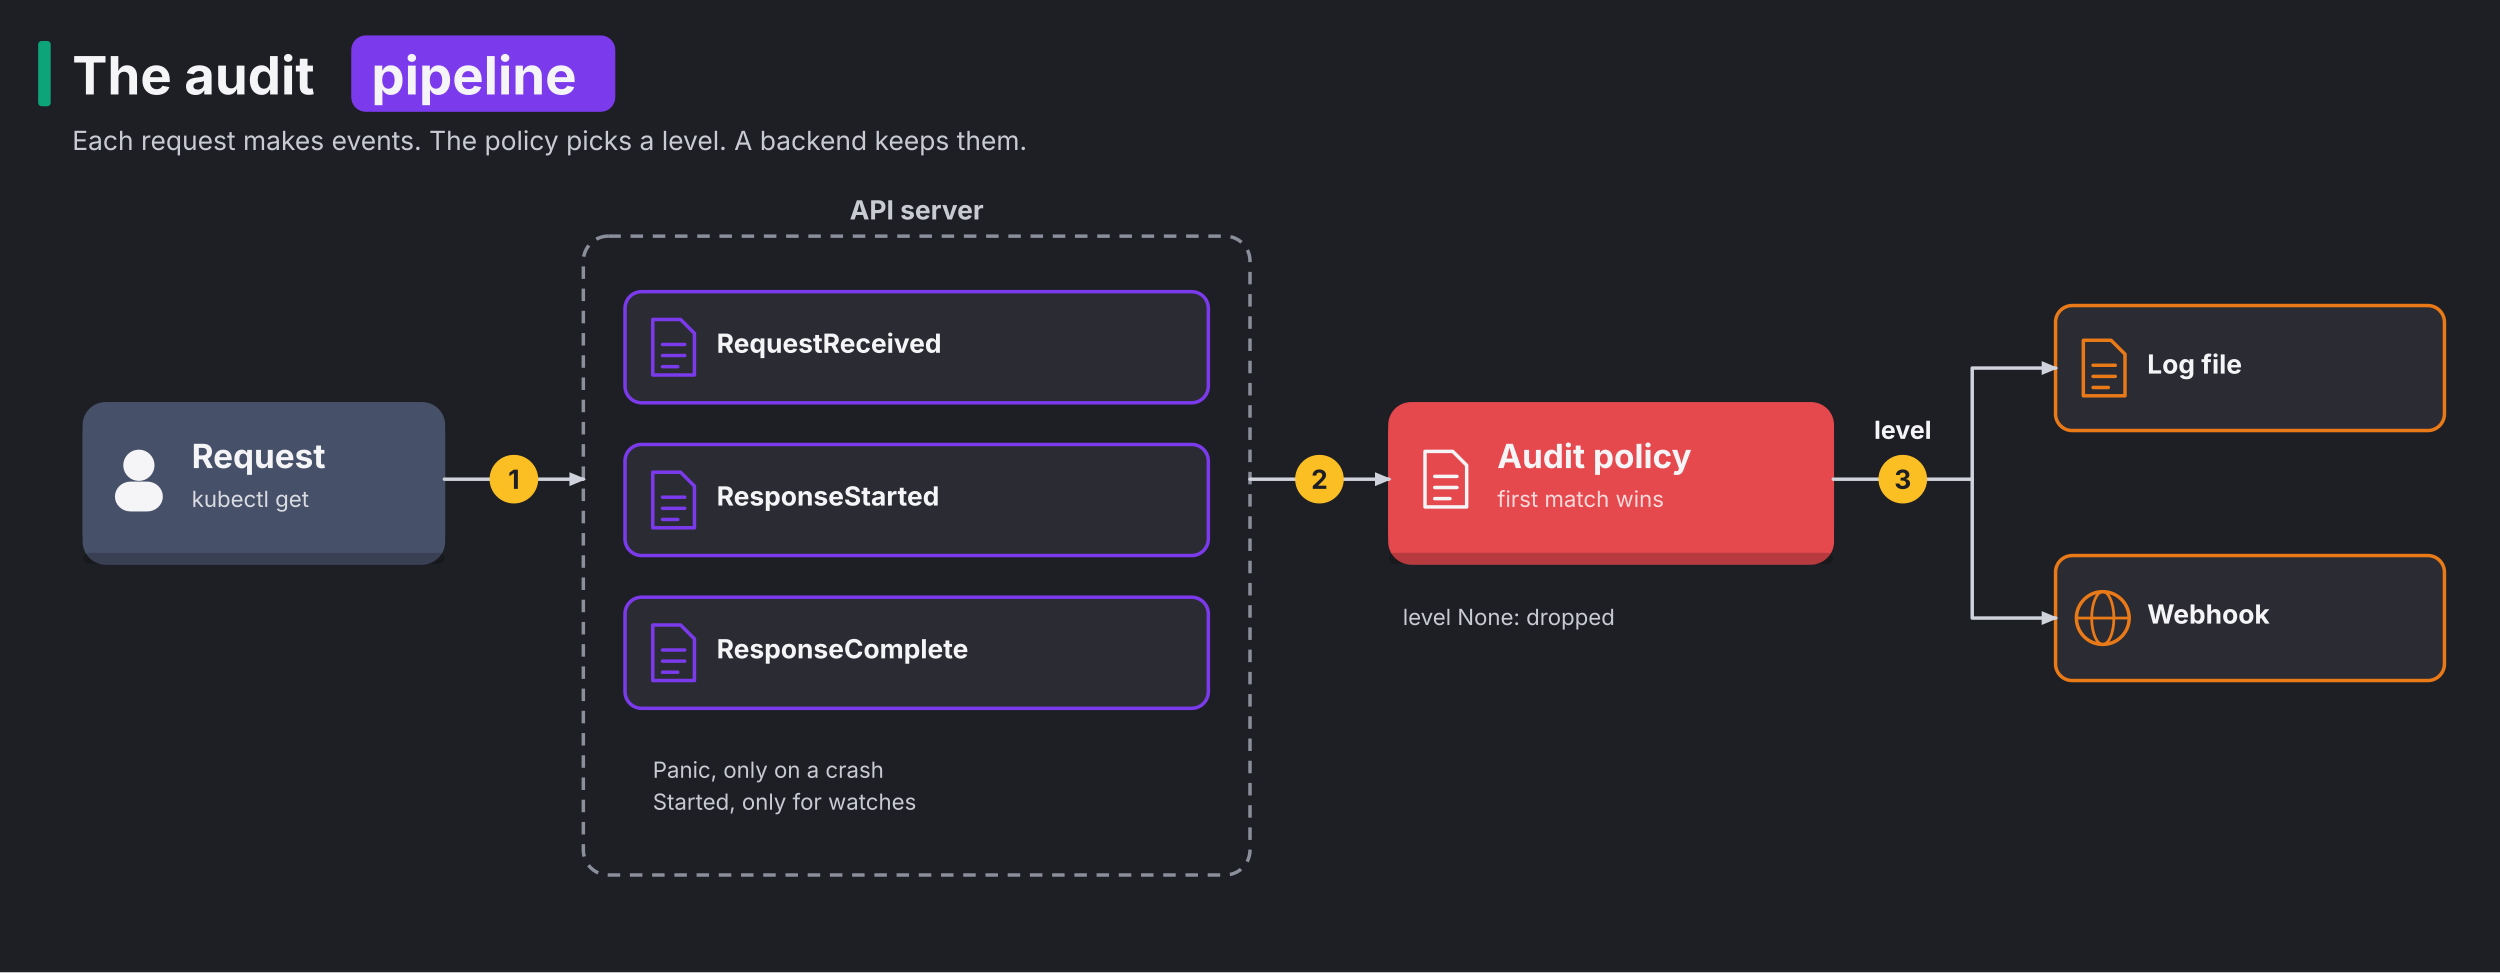
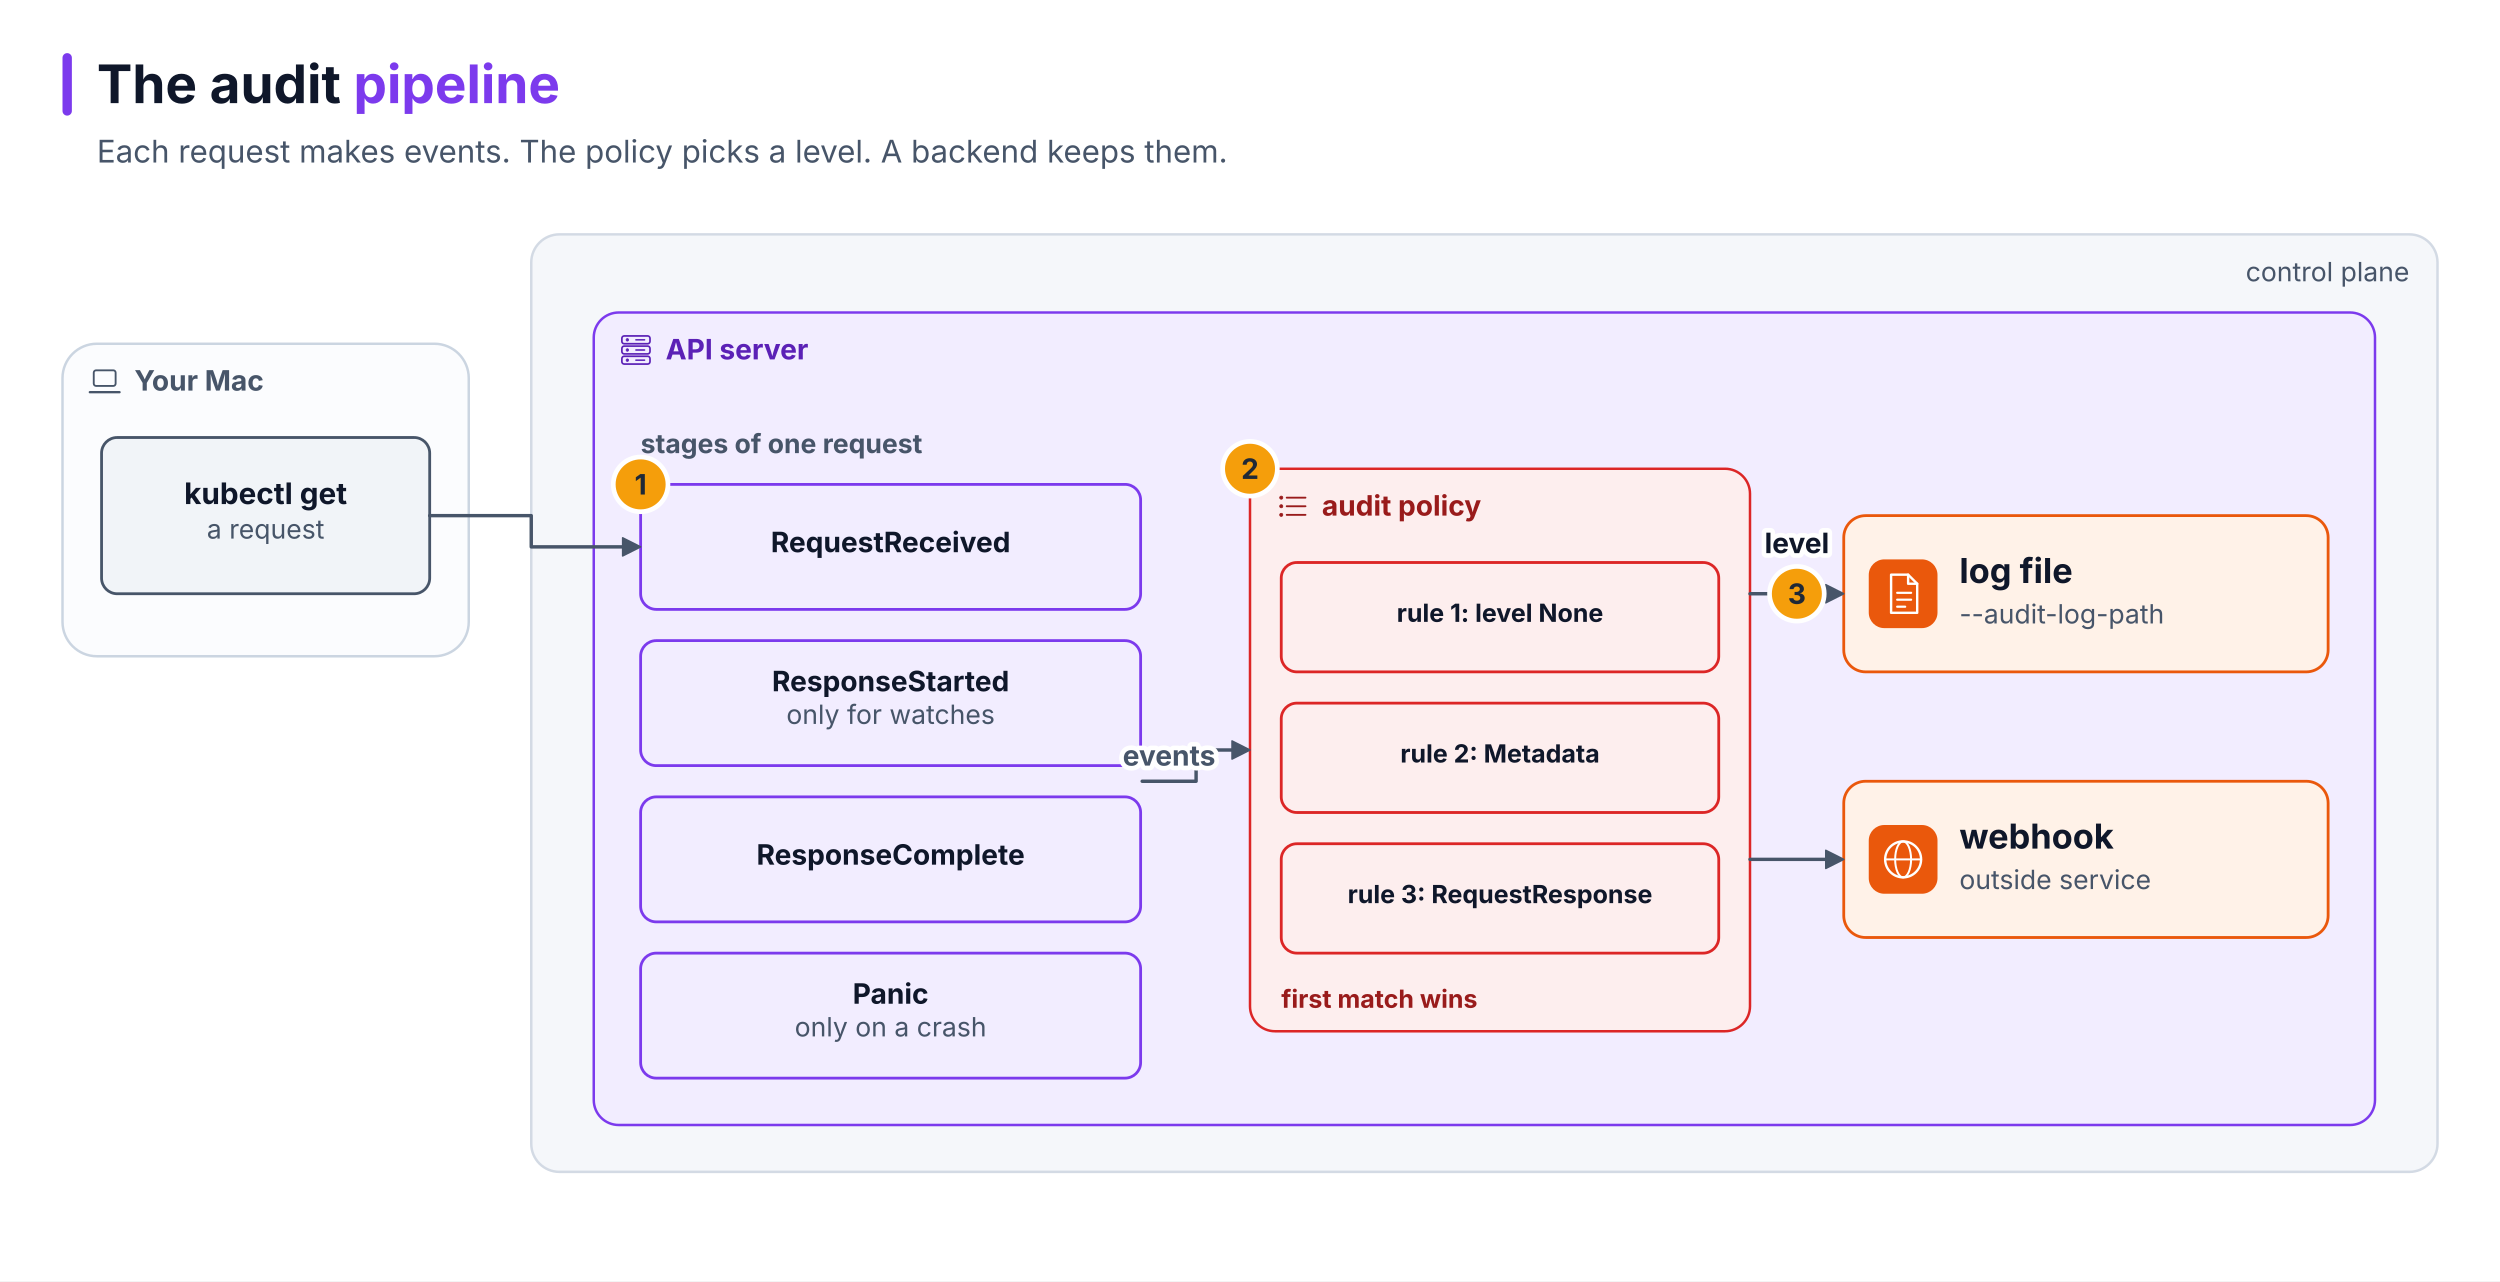
- <svg xmlns="http://www.w3.org/2000/svg" width="1800" height="700" viewBox="0 0 1800 700" font-family="Inter, -apple-system, 'Segoe UI', Helvetica, Arial, sans-serif">
-   <rect width="1800" height="700" fill="#1e1f24" />
-   <defs>
-     <marker id="h" markerWidth="12" markerHeight="10" refX="10" refY="5" orient="auto" markerUnits="userSpaceOnUse">
-       <path d="M0,0 L12,5 L0,10 z" fill="#d0d3dc" />
-     </marker>
-   </defs>
-   <rect x="28.0" y="30.0" width="8.0" height="46.0" rx="2" fill="#0ea47a" stroke="#0ea47a" stroke-width="1" />
-   <text x="52.0" y="68.0" font-size="38" fill="#f5f5f7" font-weight="700" text-anchor="start">The audit</text>
-   <rect x="253.4" y="26.0" width="189.1" height="54.0" rx="10" fill="#7c3aed" stroke="#7c3aed" stroke-width="1" />
-   <text x="267.4" y="68.0" font-size="38" fill="#f5f5f7" font-weight="700" text-anchor="start">pipeline</text>
-   <text x="52.0" y="108.0" font-size="19" fill="#c9cbd3" text-anchor="start">Each request makes events. The policy picks a level. A backend keeps them.</text>
-   <rect x="60.0" y="296.0" width="260.0" height="110.0" rx="16" fill="#475069" stroke="#475069" stroke-width="1" />
-   <rect x="60.0" y="290.0" width="260.0" height="110.0" rx="16" fill="#475069" stroke="#475069" stroke-width="1" />
-   <rect x="60.0" y="398.0" width="260.0" height="8.0" rx="4" fill="#00000033" stroke="#00000033" stroke-width="0" />
-   <ellipse cx="100.0" cy="335.0" rx="10" ry="10" fill="#f5f5f7" stroke="#f5f5f7" stroke-width="2.5" />
-   <rect x="84.0" y="348.0" width="32.0" height="19.0" rx="10" fill="#f5f5f7" stroke="#f5f5f7" stroke-width="2.5" />
-   <text x="138.0" y="337.0" font-size="24" fill="#f5f5f7" font-weight="700" text-anchor="start">Request</text>
-   <text x="138.0" y="365.0" font-size="16" fill="#ffffffcc" text-anchor="start">kubectl get</text>
-   <rect x="420.0" y="170.0" width="480.0" height="460.0" rx="18" fill="#00000000" stroke="#8b8f9c" stroke-width="2.5" stroke-dasharray="9 7" />
-   <text x="660.0" y="158.0" font-size="19" fill="#c9cbd3" font-weight="700" text-anchor="middle">API server</text>
-   <rect x="450.0" y="210.0" width="420.0" height="80.0" rx="12" fill="#2a2b33" stroke="#7c3aed" stroke-width="2.5" />
-   <polygon points="470.0,230.0 490.0,230.0 500.0,240.0 500.0,270.0 470.0,270.0" fill="none" stroke="#7c3aed" stroke-width="2.5" stroke-linejoin="round" />
-   <polyline points="477.0,248.0 493.0,248.0" fill="none" stroke="#7c3aed" stroke-width="2.5" stroke-linecap="round" stroke-linejoin="round" />
-   <polyline points="477.0,256.0 493.0,256.0" fill="none" stroke="#7c3aed" stroke-width="2.5" stroke-linecap="round" stroke-linejoin="round" />
-   <polyline points="477.0,264.0 488.0,264.0" fill="none" stroke="#7c3aed" stroke-width="2.5" stroke-linecap="round" stroke-linejoin="round" />
-   <text x="516.0" y="254.0" font-size="19" fill="#f5f5f7" font-weight="700" text-anchor="start">RequestReceived</text>
-   <rect x="450.0" y="320.0" width="420.0" height="80.0" rx="12" fill="#2a2b33" stroke="#7c3aed" stroke-width="2.5" />
-   <polygon points="470.0,340.0 490.0,340.0 500.0,350.0 500.0,380.0 470.0,380.0" fill="none" stroke="#7c3aed" stroke-width="2.5" stroke-linejoin="round" />
-   <polyline points="477.0,358.0 493.0,358.0" fill="none" stroke="#7c3aed" stroke-width="2.5" stroke-linecap="round" stroke-linejoin="round" />
-   <polyline points="477.0,366.0 493.0,366.0" fill="none" stroke="#7c3aed" stroke-width="2.5" stroke-linecap="round" stroke-linejoin="round" />
-   <polyline points="477.0,374.0 488.0,374.0" fill="none" stroke="#7c3aed" stroke-width="2.5" stroke-linecap="round" stroke-linejoin="round" />
-   <text x="516.0" y="364.0" font-size="19" fill="#f5f5f7" font-weight="700" text-anchor="start">ResponseStarted</text>
-   <rect x="450.0" y="430.0" width="420.0" height="80.0" rx="12" fill="#2a2b33" stroke="#7c3aed" stroke-width="2.5" />
-   <polygon points="470.0,450.0 490.0,450.0 500.0,460.0 500.0,490.0 470.0,490.0" fill="none" stroke="#7c3aed" stroke-width="2.5" stroke-linejoin="round" />
-   <polyline points="477.0,468.0 493.0,468.0" fill="none" stroke="#7c3aed" stroke-width="2.5" stroke-linecap="round" stroke-linejoin="round" />
-   <polyline points="477.0,476.0 493.0,476.0" fill="none" stroke="#7c3aed" stroke-width="2.5" stroke-linecap="round" stroke-linejoin="round" />
-   <polyline points="477.0,484.0 488.0,484.0" fill="none" stroke="#7c3aed" stroke-width="2.5" stroke-linecap="round" stroke-linejoin="round" />
-   <text x="516.0" y="474.0" font-size="19" fill="#f5f5f7" font-weight="700" text-anchor="start">ResponseComplete</text>
-   <text x="470.0" y="560.0" font-size="16" fill="#c9cbd3" text-anchor="start">Panic, only on a crash</text>
-   <text x="470.0" y="583.0" font-size="16" fill="#c9cbd3" text-anchor="start">Started, only for watches</text>
-   <polyline points="320.0,345.0 420.0,345.0" fill="none" stroke="#d0d3dc" stroke-width="2.5" stroke-linecap="round" stroke-linejoin="round" marker-end="url(#h)" />
-   <ellipse cx="370.0" cy="345.0" rx="17" ry="17" fill="#fbbf24" stroke="#fbbf24" stroke-width="1" />
-   <text x="370.0" y="352.0" font-size="19" fill="#1e1f24" font-weight="700" text-anchor="middle">1</text>
-   <rect x="1000.0" y="296.0" width="320.0" height="110.0" rx="16" fill="#e5484d" stroke="#e5484d" stroke-width="1" />
-   <rect x="1000.0" y="290.0" width="320.0" height="110.0" rx="16" fill="#e5484d" stroke="#e5484d" stroke-width="1" />
-   <rect x="1000.0" y="398.0" width="320.0" height="8.0" rx="4" fill="#00000033" stroke="#00000033" stroke-width="0" />
-   <polygon points="1026.0,325.0 1046.0,325.0 1056.0,335.0 1056.0,365.0 1026.0,365.0" fill="none" stroke="#f5f5f7" stroke-width="2.5" stroke-linejoin="round" />
-   <polyline points="1033.0,343.0 1049.0,343.0" fill="none" stroke="#f5f5f7" stroke-width="2.5" stroke-linecap="round" stroke-linejoin="round" />
-   <polyline points="1033.0,351.0 1049.0,351.0" fill="none" stroke="#f5f5f7" stroke-width="2.5" stroke-linecap="round" stroke-linejoin="round" />
-   <polyline points="1033.0,359.0 1044.0,359.0" fill="none" stroke="#f5f5f7" stroke-width="2.5" stroke-linecap="round" stroke-linejoin="round" />
-   <text x="1078.0" y="337.0" font-size="24" fill="#f5f5f7" font-weight="700" text-anchor="start">Audit policy</text>
-   <text x="1078.0" y="365.0" font-size="16" fill="#ffffffcc" text-anchor="start">first match wins</text>
-   <polyline points="900.0,345.0 1000.0,345.0" fill="none" stroke="#d0d3dc" stroke-width="2.5" stroke-linecap="round" stroke-linejoin="round" marker-end="url(#h)" />
-   <ellipse cx="950.0" cy="345.0" rx="17" ry="17" fill="#fbbf24" stroke="#fbbf24" stroke-width="1" />
-   <text x="950.0" y="352.0" font-size="19" fill="#1e1f24" font-weight="700" text-anchor="middle">2</text>
-   <rect x="1480.0" y="220.0" width="280.0" height="90.0" rx="12" fill="#2a2b33" stroke="#ea7a17" stroke-width="2.5" />
-   <polygon points="1500.0,245.0 1520.0,245.0 1530.0,255.0 1530.0,285.0 1500.0,285.0" fill="none" stroke="#ea7a17" stroke-width="2.5" stroke-linejoin="round" />
-   <polyline points="1507.0,263.0 1523.0,263.0" fill="none" stroke="#ea7a17" stroke-width="2.5" stroke-linecap="round" stroke-linejoin="round" />
-   <polyline points="1507.0,271.0 1523.0,271.0" fill="none" stroke="#ea7a17" stroke-width="2.5" stroke-linecap="round" stroke-linejoin="round" />
-   <polyline points="1507.0,279.0 1518.0,279.0" fill="none" stroke="#ea7a17" stroke-width="2.5" stroke-linecap="round" stroke-linejoin="round" />
-   <text x="1546.0" y="269.0" font-size="19" fill="#f5f5f7" font-weight="700" text-anchor="start">Log file</text>
-   <rect x="1480.0" y="400.0" width="280.0" height="90.0" rx="12" fill="#2a2b33" stroke="#ea7a17" stroke-width="2.5" />
-   <ellipse cx="1514.0" cy="445.0" rx="19" ry="19" fill="none" stroke="#ea7a17" stroke-width="2.5" />
-   <ellipse cx="1514.0" cy="445.0" rx="8" ry="19" fill="none" stroke="#ea7a17" stroke-width="2" />
-   <polyline points="1495.0,445.0 1533.0,445.0" fill="none" stroke="#ea7a17" stroke-width="2" stroke-linecap="round" stroke-linejoin="round" />
-   <text x="1546.0" y="449.0" font-size="19" fill="#f5f5f7" font-weight="700" text-anchor="start">Webhook</text>
-   <polyline points="1320.0,345.0 1420.0,345.0 1420.0,265.0 1480.0,265.0" fill="none" stroke="#d0d3dc" stroke-width="2.5" stroke-linecap="round" stroke-linejoin="round" marker-end="url(#h)" />
-   <ellipse cx="1370.0" cy="345.0" rx="17" ry="17" fill="#fbbf24" stroke="#fbbf24" stroke-width="1" />
-   <text x="1370.0" y="352.0" font-size="19" fill="#1e1f24" font-weight="700" text-anchor="middle">3</text>
-   <text x="1370.0" y="316.0" font-size="18" fill="#f5f5f7" font-weight="700" text-anchor="middle">level</text>
-   <polyline points="1420.0,345.0 1420.0,445.0 1480.0,445.0" fill="none" stroke="#d0d3dc" stroke-width="2.5" stroke-linecap="round" stroke-linejoin="round" marker-end="url(#h)" />
-   <text x="1010.0" y="450.0" font-size="16" fill="#c9cbd3" text-anchor="start">level None: dropped</text>
+ <svg xmlns="http://www.w3.org/2000/svg" width="1600" height="820" viewBox="0 0 1600 820" font-family="Inter, -apple-system, 'Segoe UI', Helvetica, Arial, sans-serif">
+   <rect width="1600" height="820" fill="#ffffff" />
+   <rect x="40.0" y="34.0" width="6.0" height="40.0" rx="3.0" fill="#7c3aed" stroke="none" />
+   <text x="62" y="66" font-size="34" font-weight="700" fill="#0f172a">The audit <tspan fill="#7c3aed">pipeline</tspan>
+   </text>
+   <text x="62.0" y="104.0" font-size="20.0" fill="#475569" text-anchor="start">Each request makes events. The policy picks a level. A backend keeps them.</text>
+   <rect x="40.0" y="220.0" width="260.0" height="200.0" rx="22.0" fill="#fbfcfe" stroke="#cbd5e1" stroke-width="1.6" />
+   <rect x="60.0" y="237.0" width="14.0" height="10.0" rx="1.5" fill="none" stroke="#475569" stroke-width="1.2" />
+   <polyline points="57.5,251.0 76.5,251.0" fill="none" stroke="#475569" stroke-width="1.50" stroke-linecap="round" stroke-linejoin="round" />
+   <text x="86.0" y="250.0" font-size="18.0" fill="#475569" font-weight="700" text-anchor="start">Your Mac</text>
+   <rect x="65.0" y="280.0" width="210.0" height="100.0" rx="10.0" fill="#f1f4f8" stroke="#475569" stroke-width="1.8" />
+   <text x="170.0" y="322.6" font-size="19.0" fill="#0f172a" font-weight="700" text-anchor="middle">kubectl get</text>
+   <text x="170.0" y="344.7" font-size="17.0" fill="#475569" text-anchor="middle">a request</text>
+   <rect x="340.0" y="150.0" width="1220.0" height="600.0" rx="18.0" fill="#f5f7fa" stroke="#d3dae4" stroke-width="1.6" />
+   <text x="1542.0" y="180.0" font-size="17.0" fill="#475569" text-anchor="end">control plane</text>
+   <rect x="380.0" y="200.0" width="1140.0" height="520.0" rx="16.0" fill="#f2edff" stroke="#7c3aed" stroke-width="1.6" />
+   <rect x="398.0" y="215.0" width="18.0" height="5.0" rx="1.5" fill="none" stroke="#5b21b6" stroke-width="1.1" />
+   <ellipse cx="401.5" cy="217.5" rx="0.8" ry="0.8" fill="#5b21b6" stroke="#5b21b6" stroke-width="0.50" />
+   <polyline points="407.0,217.5 412.5,217.5" fill="none" stroke="#5b21b6" stroke-width="1.00" stroke-linecap="round" stroke-linejoin="round" />
+   <rect x="398.0" y="221.5" width="18.0" height="5.0" rx="1.5" fill="none" stroke="#5b21b6" stroke-width="1.1" />
+   <ellipse cx="401.5" cy="224.0" rx="0.8" ry="0.8" fill="#5b21b6" stroke="#5b21b6" stroke-width="0.50" />
+   <polyline points="407.0,224.0 412.5,224.0" fill="none" stroke="#5b21b6" stroke-width="1.00" stroke-linecap="round" stroke-linejoin="round" />
+   <rect x="398.0" y="228.0" width="18.0" height="5.0" rx="1.5" fill="none" stroke="#5b21b6" stroke-width="1.1" />
+   <ellipse cx="401.5" cy="230.5" rx="0.8" ry="0.8" fill="#5b21b6" stroke="#5b21b6" stroke-width="0.50" />
+   <polyline points="407.0,230.5 412.5,230.5" fill="none" stroke="#5b21b6" stroke-width="1.00" stroke-linecap="round" stroke-linejoin="round" />
+   <text x="426.0" y="230.0" font-size="18.0" fill="#5b21b6" font-weight="700" text-anchor="start">API server</text>
+   <text x="410.0" y="290.0" font-size="17.0" fill="#475569" font-weight="700" text-anchor="start">stages of one request</text>
+   <rect x="410.0" y="310.0" width="320.0" height="80.0" rx="10.0" fill="#f2edff" stroke="#7c3aed" stroke-width="1.8" />
+   <text x="570.0" y="353.4" font-size="18.0" fill="#0f172a" font-weight="700" text-anchor="middle">RequestReceived</text>
+   <rect x="410.0" y="410.0" width="320.0" height="80.0" rx="10.0" fill="#f2edff" stroke="#7c3aed" stroke-width="1.8" />
+   <text x="570.0" y="442.4" font-size="18.0" fill="#0f172a" font-weight="700" text-anchor="middle">ResponseStarted</text>
+   <text x="570.0" y="463.3" font-size="17.0" fill="#475569" text-anchor="middle">only for watches</text>
+   <rect x="410.0" y="510.0" width="320.0" height="80.0" rx="10.0" fill="#f2edff" stroke="#7c3aed" stroke-width="1.8" />
+   <text x="570.0" y="553.4" font-size="18.0" fill="#0f172a" font-weight="700" text-anchor="middle">ResponseComplete</text>
+   <rect x="410.0" y="610.0" width="320.0" height="80.0" rx="10.0" fill="#f2edff" stroke="#7c3aed" stroke-width="1.8" />
+   <text x="570.0" y="642.4" font-size="18.0" fill="#0f172a" font-weight="700" text-anchor="middle">Panic</text>
+   <text x="570.0" y="663.3" font-size="17.0" fill="#475569" text-anchor="middle">only on a crash</text>
+   <ellipse cx="410.0" cy="310.0" rx="19.0" ry="19.0" fill="#ffffff" stroke="none" />
+   <ellipse cx="410.0" cy="310.0" rx="16.0" ry="16.0" fill="#f59e0b" stroke="none" />
+   <text x="410.0" y="316.5" font-size="18.0" fill="#1f2937" font-weight="700" text-anchor="middle">1</text>
+   <rect x="800.0" y="300.0" width="320.0" height="360.0" rx="16.0" fill="#fdeeee" stroke="#dc2626" stroke-width="1.6" />
+   <ellipse cx="820.0" cy="318.5" rx="1.0" ry="1.0" fill="#991b1b" stroke="#991b1b" stroke-width="0.50" />
+   <polyline points="823.5,318.5 835.5,318.5" fill="none" stroke="#991b1b" stroke-width="1.20" stroke-linecap="round" stroke-linejoin="round" />
+   <ellipse cx="820.0" cy="324.0" rx="1.0" ry="1.0" fill="#991b1b" stroke="#991b1b" stroke-width="0.50" />
+   <polyline points="823.5,324.0 835.5,324.0" fill="none" stroke="#991b1b" stroke-width="1.20" stroke-linecap="round" stroke-linejoin="round" />
+   <ellipse cx="820.0" cy="329.5" rx="1.0" ry="1.0" fill="#991b1b" stroke="#991b1b" stroke-width="0.50" />
+   <polyline points="823.5,329.5 835.5,329.5" fill="none" stroke="#991b1b" stroke-width="1.20" stroke-linecap="round" stroke-linejoin="round" />
+   <text x="846.0" y="330.0" font-size="18.0" fill="#991b1b" font-weight="700" text-anchor="start">audit policy</text>
+   <rect x="820.0" y="360.0" width="280.0" height="70.0" rx="10.0" fill="#fdeeee" stroke="#dc2626" stroke-width="1.8" />
+   <text x="960.0" y="398.0" font-size="16.0" fill="#0f172a" font-weight="700" text-anchor="middle">rule 1: level None</text>
+   <rect x="820.0" y="450.0" width="280.0" height="70.0" rx="10.0" fill="#fdeeee" stroke="#dc2626" stroke-width="1.8" />
+   <text x="960.0" y="488.0" font-size="16.0" fill="#0f172a" font-weight="700" text-anchor="middle">rule 2: Metadata</text>
+   <rect x="820.0" y="540.0" width="280.0" height="70.0" rx="10.0" fill="#fdeeee" stroke="#dc2626" stroke-width="1.8" />
+   <text x="960.0" y="578.0" font-size="16.0" fill="#0f172a" font-weight="700" text-anchor="middle">rule 3: RequestResponse</text>
+   <text x="820.0" y="645.0" font-size="16.0" fill="#991b1b" font-weight="700" text-anchor="start">first match wins</text>
+   <ellipse cx="800.0" cy="300.0" rx="19.0" ry="19.0" fill="#ffffff" stroke="none" />
+   <ellipse cx="800.0" cy="300.0" rx="16.0" ry="16.0" fill="#f59e0b" stroke="none" />
+   <text x="800.0" y="306.5" font-size="18.0" fill="#1f2937" font-weight="700" text-anchor="middle">2</text>
+   <rect x="1180.0" y="330.0" width="310.0" height="100.0" rx="14.0" fill="#fff2e8" stroke="#ea580c" stroke-width="1.8" />
+   <rect x="1196.0" y="358.0" width="44.0" height="44.0" rx="10.0" fill="#ea580c" stroke="none" />
+   <polygon points="1210.3,367.8 1221.2,367.8 1227.0,373.6 1227.0,392.2 1210.3,392.2" fill="none" stroke="#ffffff" stroke-width="1.54" stroke-linejoin="round" />
+   <polyline points="1221.2,367.8 1221.2,373.6 1227.0,373.6" fill="none" stroke="#ffffff" stroke-width="1.54" stroke-linecap="round" stroke-linejoin="round" />
+   <polyline points="1214.2,379.4 1223.1,379.4" fill="none" stroke="#ffffff" stroke-width="1.41" stroke-linecap="round" stroke-linejoin="round" />
+   <polyline points="1214.2,383.8 1223.1,383.8" fill="none" stroke="#ffffff" stroke-width="1.41" stroke-linecap="round" stroke-linejoin="round" />
+   <polyline points="1214.2,388.3 1219.3,388.3" fill="none" stroke="#ffffff" stroke-width="1.41" stroke-linecap="round" stroke-linejoin="round" />
+   <text x="1254.0" y="373.1" font-size="22.0" fill="#0f172a" font-weight="700" text-anchor="start">log file</text>
+   <text x="1254.0" y="399.0" font-size="17.0" fill="#475569" text-anchor="start">--audit-log-path</text>
+   <rect x="1180.0" y="500.0" width="310.0" height="100.0" rx="14.0" fill="#fff2e8" stroke="#ea580c" stroke-width="1.8" />
+   <rect x="1196.0" y="528.0" width="44.0" height="44.0" rx="10.0" fill="#ea580c" stroke="none" />
+   <ellipse cx="1218.0" cy="550.0" rx="11.5" ry="11.5" fill="none" stroke="#ffffff" stroke-width="1.54" />
+   <ellipse cx="1218.0" cy="550.0" rx="5.1" ry="11.5" fill="none" stroke="#ffffff" stroke-width="1.28" />
+   <polyline points="1206.5,550.0 1229.5,550.0" fill="none" stroke="#ffffff" stroke-width="1.28" stroke-linecap="round" stroke-linejoin="round" />
+   <text x="1254.0" y="543.1" font-size="22.0" fill="#0f172a" font-weight="700" text-anchor="start">webhook</text>
+   <text x="1254.0" y="569.0" font-size="17.0" fill="#475569" text-anchor="start">outside service</text>
+   <polyline points="275.0,330.0 340.0,330.0 340.0,350.0 400.5,350.0" fill="none" stroke="#475569" stroke-width="2.20" stroke-linecap="round" stroke-linejoin="round" />
+   <polygon points="410.0,350.0 398.5,355.8 398.5,344.2" fill="#475569" stroke="#475569" stroke-width="1" stroke-linejoin="round" />
+   <polyline points="731.0,500.0 765.5,500.0 765.5,480.0 790.5,480.0" fill="none" stroke="#475569" stroke-width="2.20" stroke-linecap="round" stroke-linejoin="round" />
+   <polygon points="800.0,480.0 788.5,485.8 788.5,474.2" fill="#475569" stroke="#475569" stroke-width="1" stroke-linejoin="round" />
+   <text x="748.2" y="490.0" font-size="18.0" fill="#475569" font-weight="700" stroke="#ffffff" stroke-width="6" stroke-linejoin="round" paint-order="stroke" text-anchor="middle">events</text>
+   <polyline points="1120.0,380.0 1170.5,380.0" fill="none" stroke="#475569" stroke-width="2.20" stroke-linecap="round" stroke-linejoin="round" />
+   <polygon points="1180.0,380.0 1168.5,385.8 1168.5,374.2" fill="#475569" stroke="#475569" stroke-width="1" stroke-linejoin="round" />
+   <ellipse cx="1150.0" cy="380.0" rx="19.0" ry="19.0" fill="#ffffff" stroke="none" />
+   <ellipse cx="1150.0" cy="380.0" rx="16.0" ry="16.0" fill="#f59e0b" stroke="none" />
+   <text x="1150.0" y="386.5" font-size="18.0" fill="#1f2937" font-weight="700" text-anchor="middle">3</text>
+   <text x="1150.0" y="354.0" font-size="18.0" fill="#0f172a" font-weight="700" stroke="#ffffff" stroke-width="6" stroke-linejoin="round" paint-order="stroke" text-anchor="middle">level</text>
+   <polyline points="1120.0,550.0 1170.5,550.0" fill="none" stroke="#475569" stroke-width="2.20" stroke-linecap="round" stroke-linejoin="round" />
+   <polygon points="1180.0,550.0 1168.5,555.8 1168.5,544.2" fill="#475569" stroke="#475569" stroke-width="1" stroke-linejoin="round" />
</svg>
